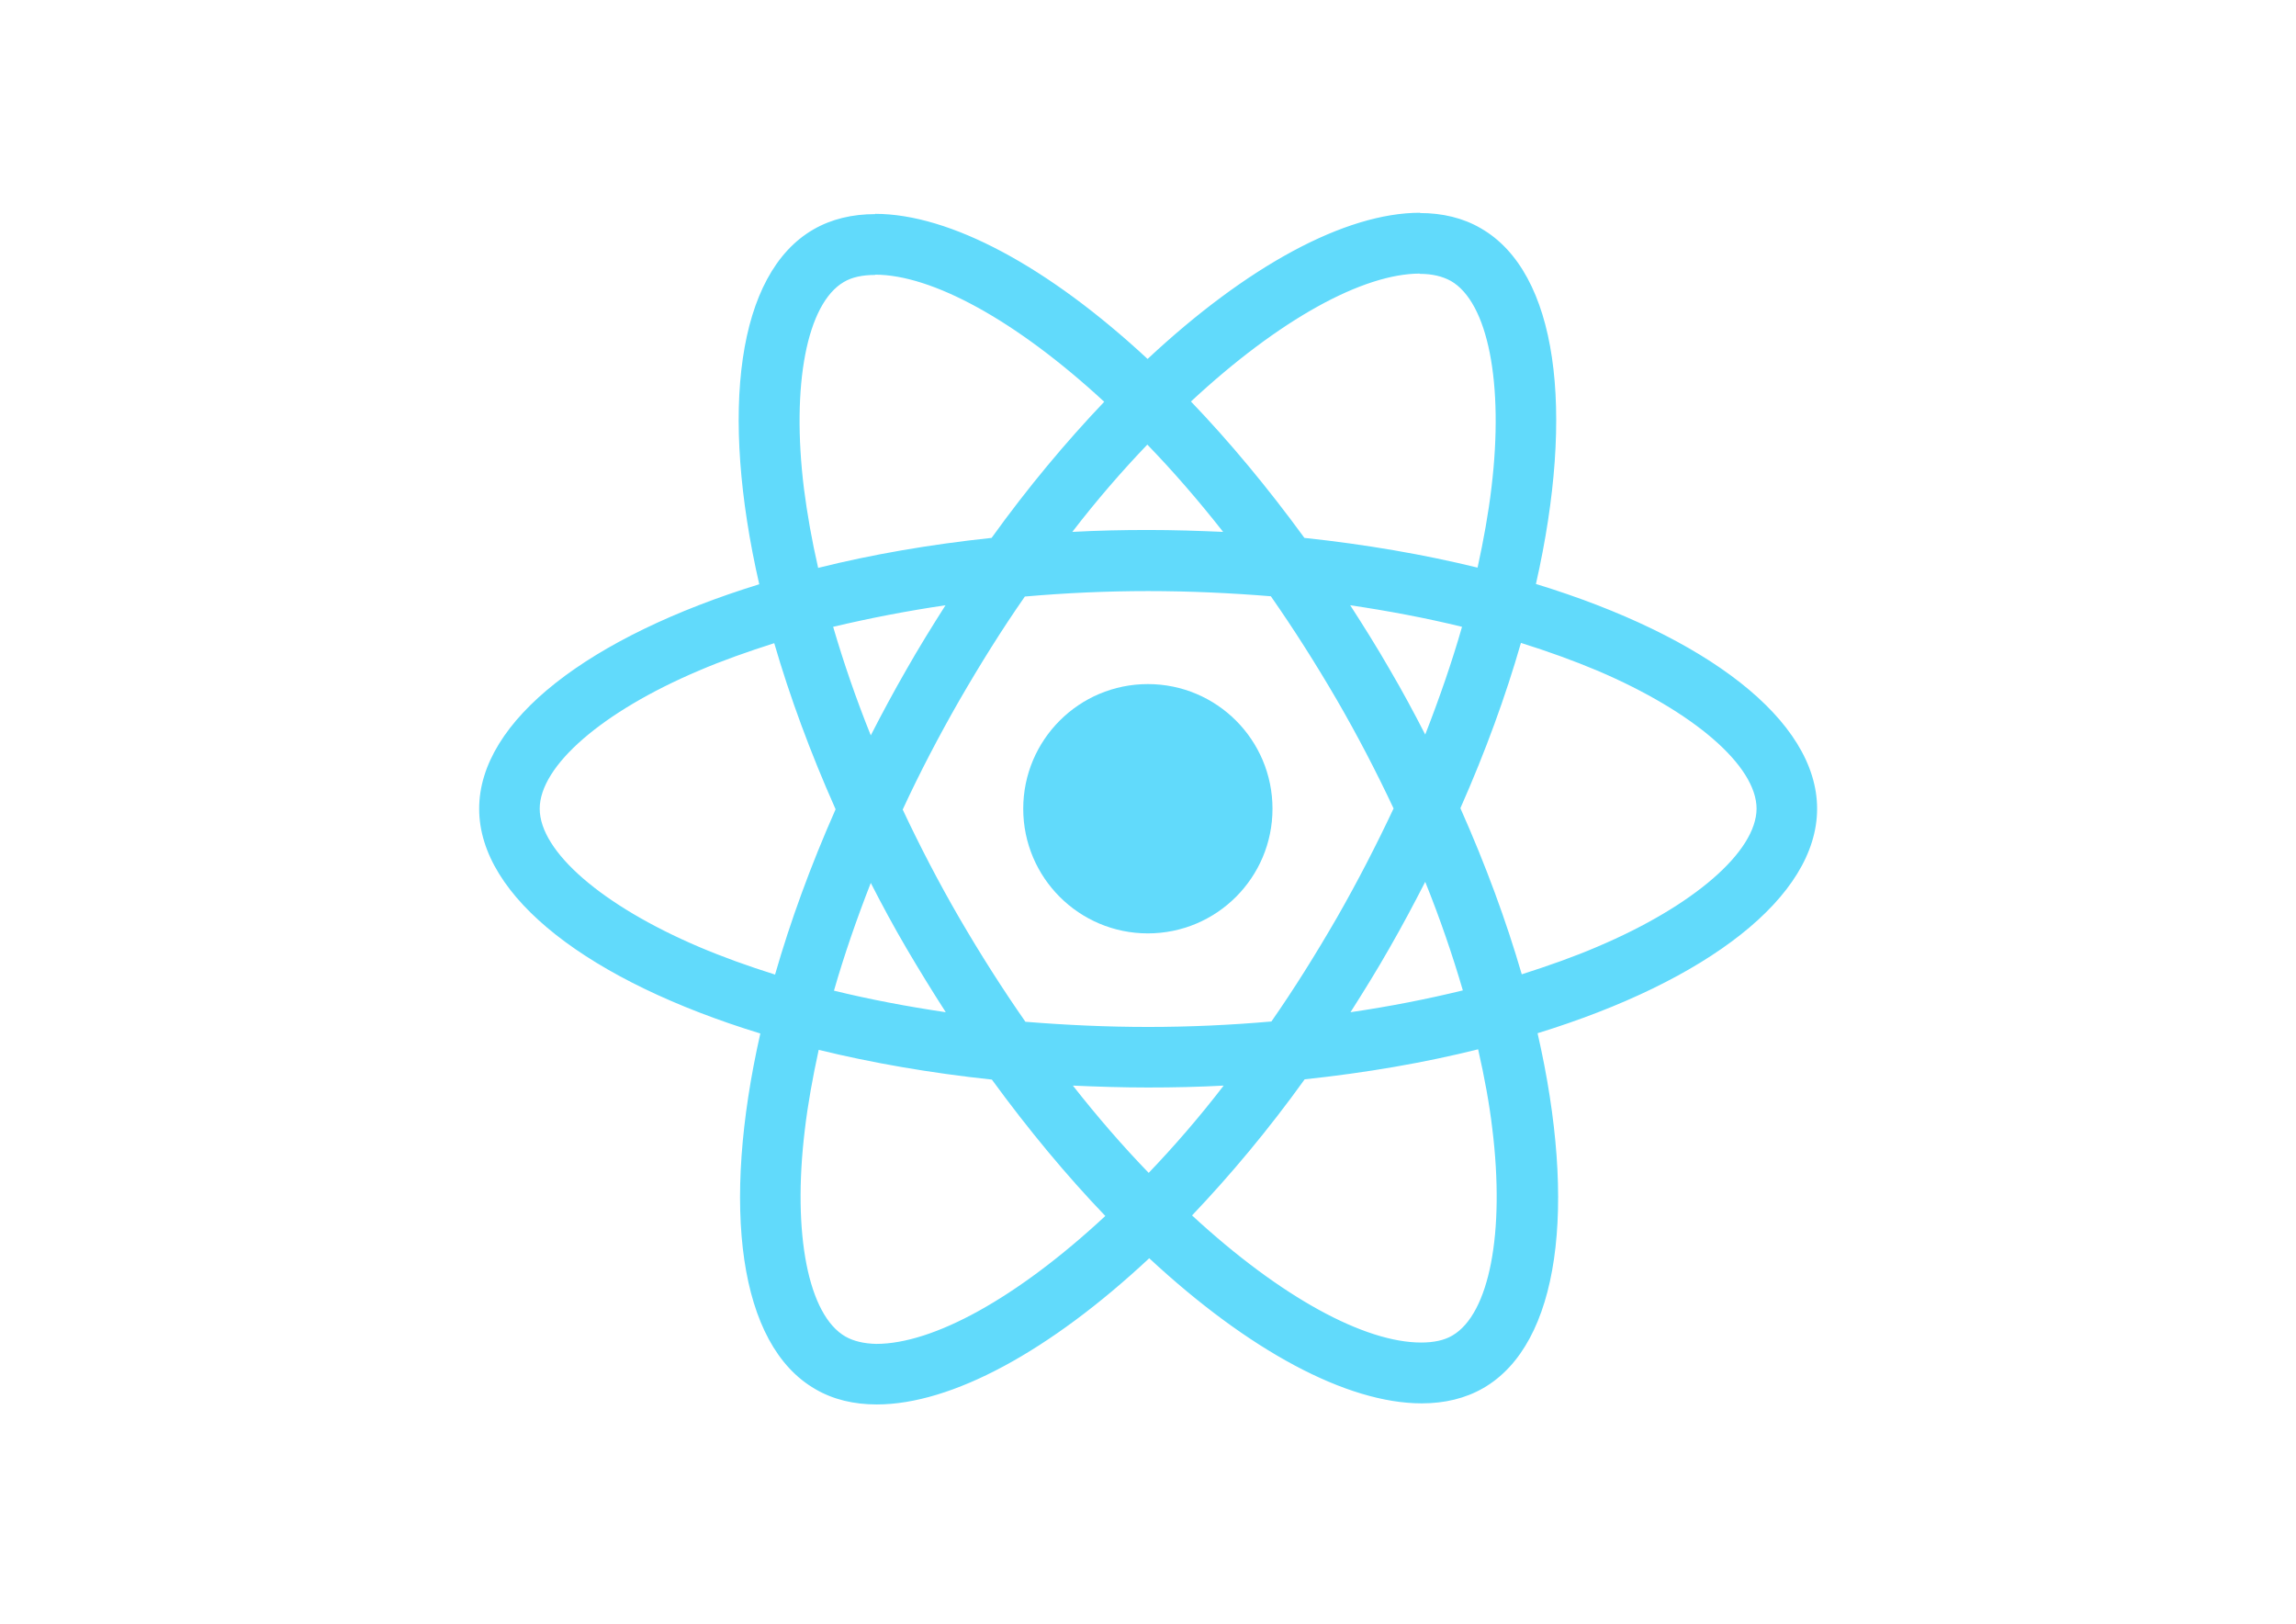
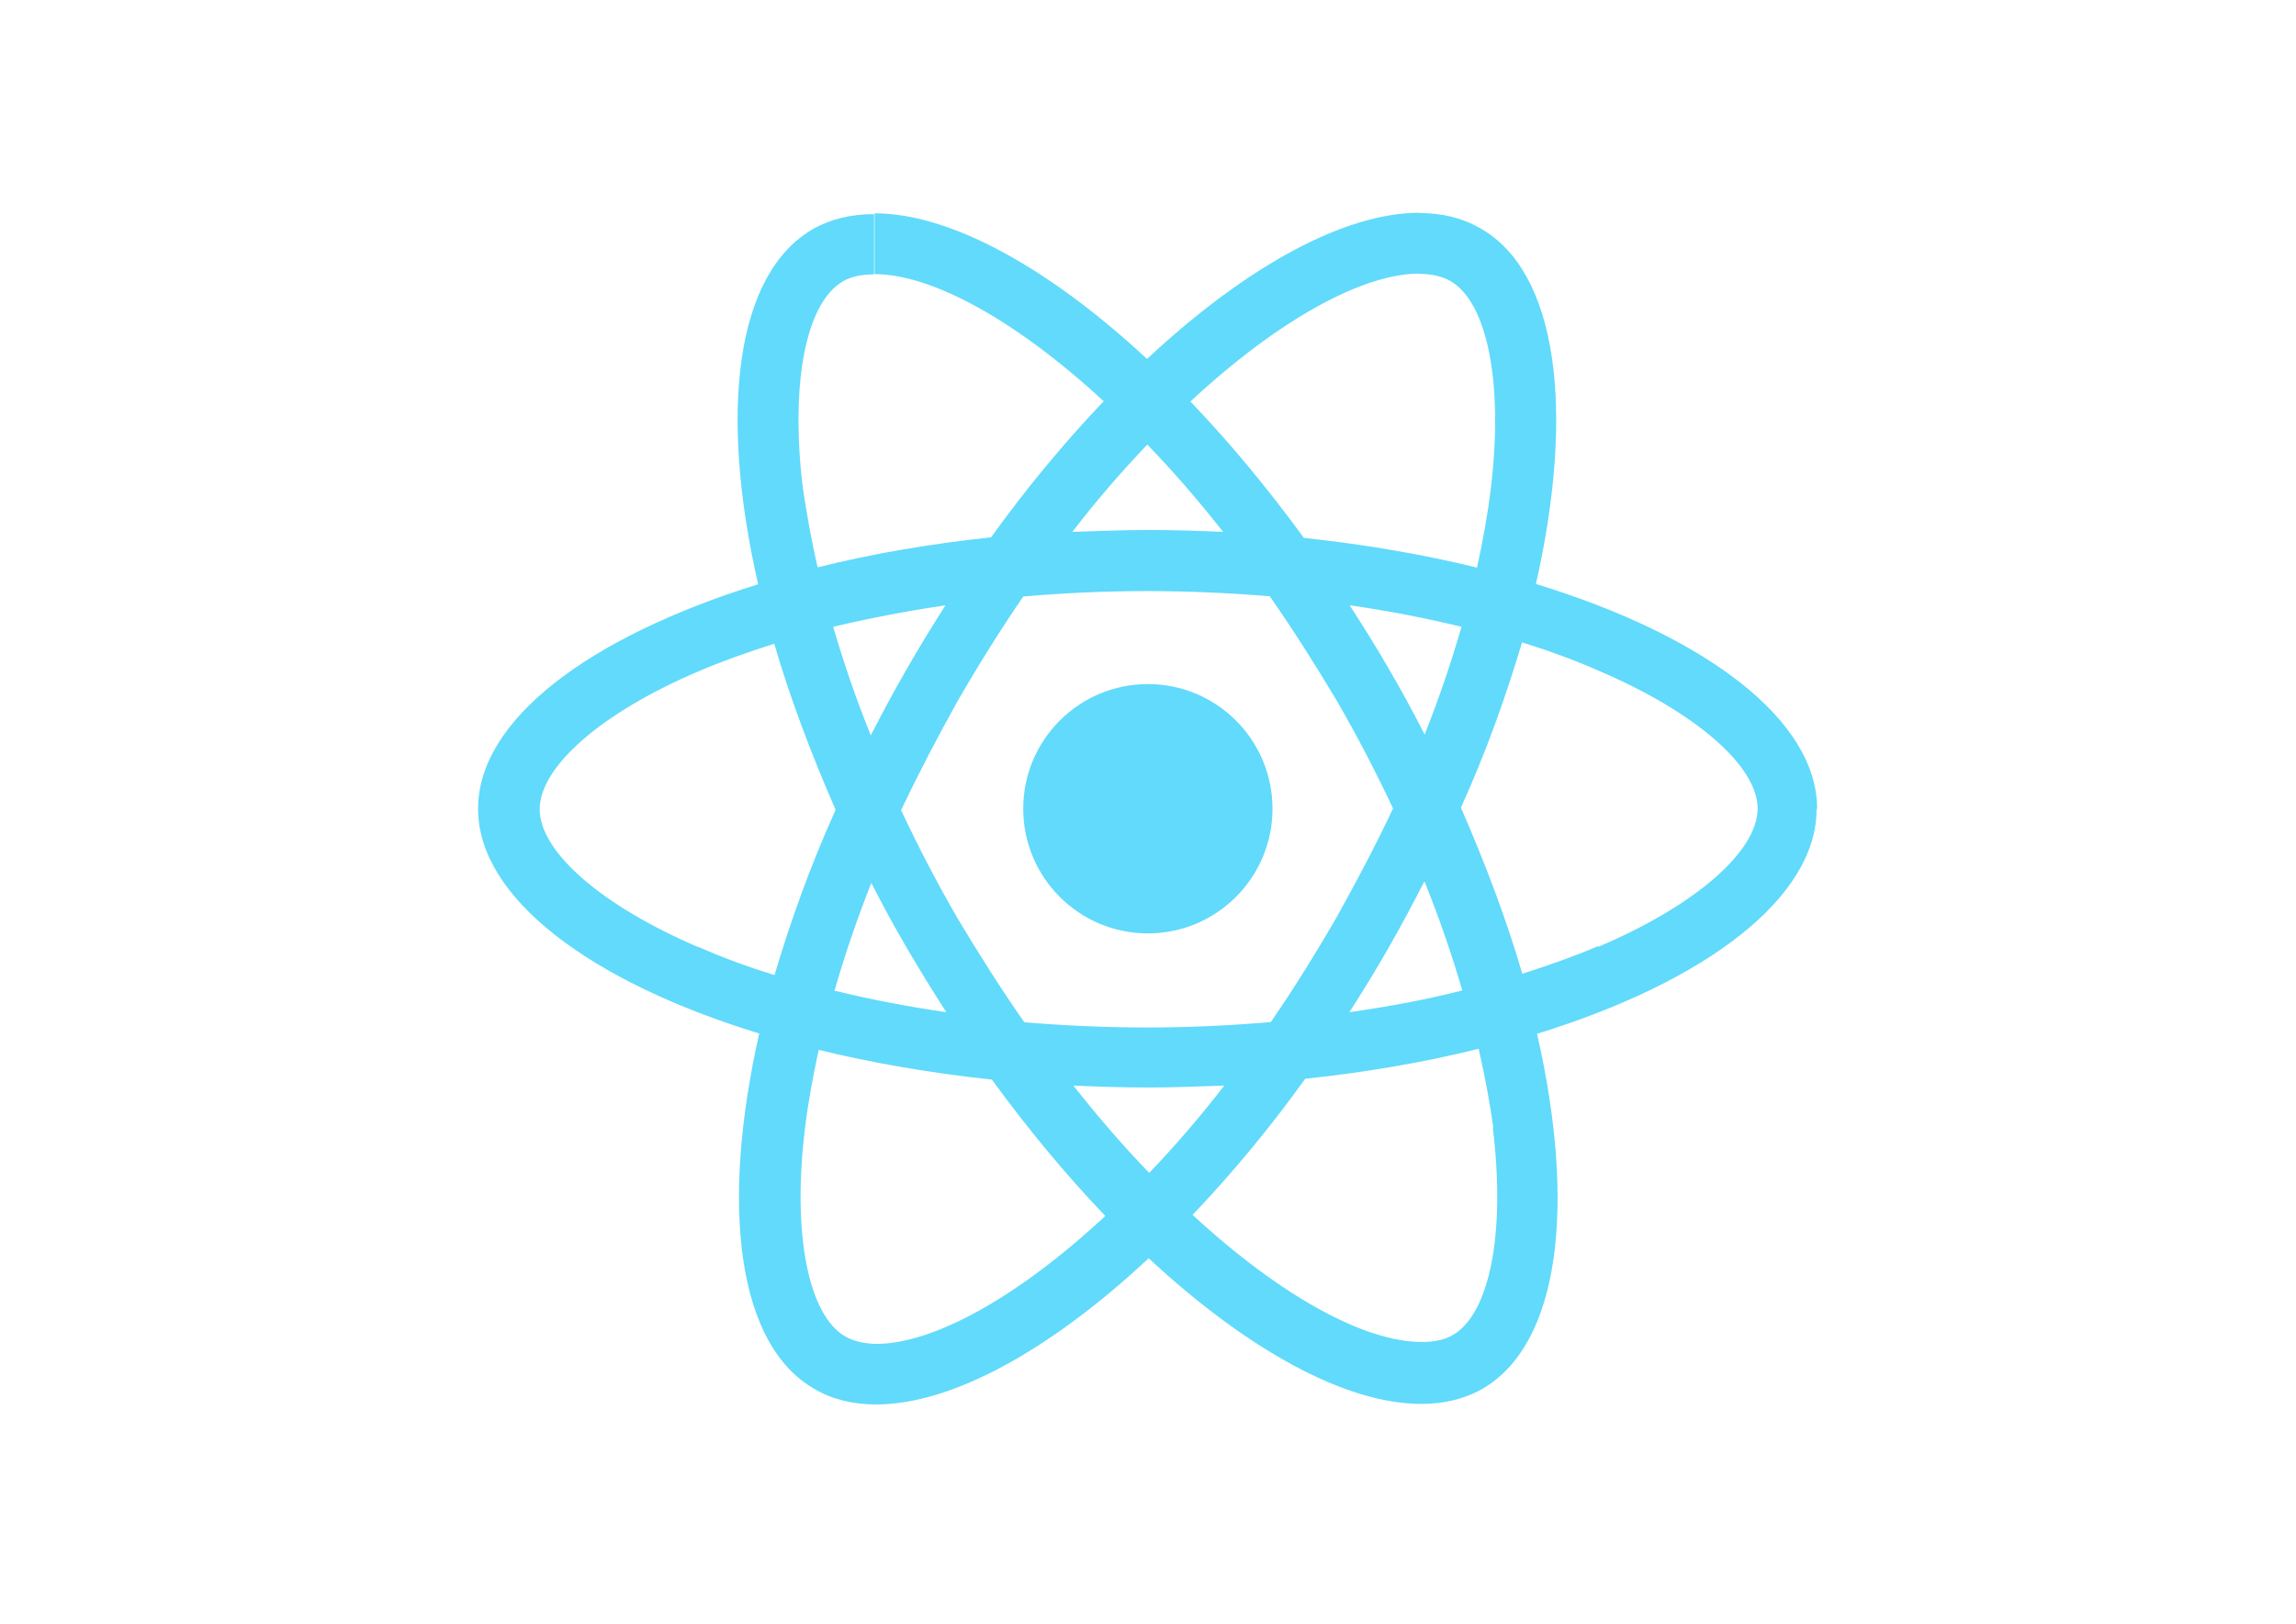
<svg xmlns="http://www.w3.org/2000/svg" viewBox="0 0 841.9 595.3">
  <g fill="#61DAFB">
-     <path d="M666.3 296.5c0-32.5-40.7-63.3-103.1-82.4 14.4-63.6 8-114.2-20.2-130.4-6.5-3.8-14.1-5.6-22.4-5.6v22.3c4.6 0 8.3.9 11.4 2.6 13.6 7.8 19.5 37.5 14.9 75.7-1.1 9.4-2.9 19.3-5.1 29.4-19.6-4.8-41-8.5-63.5-10.9-13.5-18.5-27.5-35.3-41.6-50 32.6-30.3 63.2-46.9 84-46.9V78c-27.5 0-63.5 19.6-99.9 53.6-36.4-33.8-72.4-53.2-99.9-53.2v22.3c20.7 0 51.4 16.5 84 46.6-14 14.7-28 31.4-41.3 49.9-22.6 2.4-44 6.1-63.6 11-2.3-10-4-19.7-5.2-29-4.7-38.2 1.1-67.9 14.6-75.8 3-1.8 6.9-2.6 11.5-2.6V78.5c-8.4 0-16 1.8-22.6 5.6-28.1 16.2-34.4 66.7-19.9 130.1-62.2 19.2-102.7 49.9-102.7 82.3 0 32.5 40.7 63.3 103.1 82.4-14.4 63.6-8 114.2 20.2 130.4 6.5 3.8 14.1 5.6 22.5 5.6 27.5 0 63.5-19.6 99.9-53.6 36.4 33.8 72.4 53.2 99.9 53.2 8.4 0 16-1.8 22.6-5.6 28.1-16.2 34.4-66.7 19.9-130.1 62-19.1 102.5-49.9 102.5-82.3zm-130.2-66.7c-3.7 12.9-8.3 26.2-13.5 39.5-4.1-8-8.4-16-13.1-24-4.6-8-9.5-15.8-14.4-23.4 14.2 2.1 27.9 4.7 41 7.9zm-45.8 106.5c-7.8 13.5-15.8 26.3-24.1 38.2-14.9 1.3-30 2-45.2 2-15.1 0-30.2-.7-45-1.9-8.3-11.9-16.4-24.6-24.2-38-7.6-13.1-14.5-26.4-20.8-39.8 6.2-13.4 13.2-26.8 20.7-39.9 7.8-13.5 15.8-26.3 24.1-38.2 14.9-1.3 30-2 45.2-2 15.1 0 30.2.7 45 1.9 8.3 11.9 16.4 24.6 24.2 38 7.6 13.1 14.5 26.4 20.8 39.8-6.3 13.4-13.2 26.8-20.7 39.9zm32.3-13c5.4 13.4 10 26.8 13.8 39.8-13.1 3.2-26.9 5.9-41.2 8 4.9-7.7 9.8-15.6 14.4-23.7 4.6-8 8.9-16.1 13-24.1zM421.2 430c-9.3-9.6-18.6-20.3-27.8-32 9 .4 18.2.7 27.5.7 9.4 0 18.7-.2 27.8-.7-9 11.7-18.3 22.4-27.5 32zm-74.4-58.9c-14.2-2.1-27.9-4.7-41-7.9 3.7-12.9 8.3-26.2 13.5-39.5 4.1 8 8.4 16 13.1 24 4.7 8 9.5 15.8 14.4 23.4zM420.7 163c9.3 9.6 18.6 20.3 27.8 32-9-.4-18.2-.7-27.5-.7-9.4 0-18.7.2-27.8.7 9-11.7 18.3-22.4 27.5-32zm-74 58.9c-4.9 7.7-9.8 15.6-14.4 23.7-4.6 8-8.9 16-13 24-5.4-13.4-10-26.8-13.8-39.8 13.1-3.1 26.9-5.8 41.2-7.9zm-90.5 125.2c-35.4-15.1-58.3-34.9-58.3-50.6 0-15.7 22.9-35.6 58.3-50.6 8.6-3.7 18-7 27.7-10.1 5.7 19.6 13.2 40 22.5 60.9-9.2 20.8-16.6 41.1-22.2 60.6-9.9-3.1-19.3-6.5-28-10.2zM310 490c-13.6-7.8-19.5-37.5-14.9-75.7 1.1-9.4 2.9-19.3 5.1-29.4 19.6 4.8 41 8.5 63.5 10.9 13.5 18.5 27.5 35.3 41.6 50-32.6 30.3-63.2 46.9-84 46.9-4.5-.1-8.3-1-11.3-2.7zm237.2-76.2c4.7 38.2-1.1 67.9-14.6 75.8-3 1.8-6.9 2.6-11.5 2.6-20.7 0-51.4-16.5-84-46.6 14-14.7 28-31.4 41.3-49.9 22.6-2.4 44-6.1 63.6-11 2.3 10.1 4.1 19.8 5.2 29.1zm38.5-66.7c-8.6 3.7-18 7-27.7 10.1-5.7-19.6-13.2-40-22.5-60.9 9.2-20.8 16.6-41.1 22.2-60.6 9.9 3.1 19.3 6.5 28.1 10.2 35.4 15.1 58.3 34.9 58.3 50.6-.1 15.7-23 35.6-58.4 50.6zM320.8 78.4z" />
+     <path d="M666.3 296.5c0-32.5-40.7-63.3-103.1-82.4 14.4-63.6 8-114.4-20.4-130.4-6.5-3.8-14.1-5.6-22.4-5.6v22.3c4.6 0 8.3.9 11.4 2.6 13.6 7.8 19.5 37.5 14.9 75.7-1.1 9.4-2.9 19.3-5.1 29.4-19.6-4.8-41-8.5-63.5-10.9-13.5-18.5-27.5-35.3-41.6-50 32.6-30.3 63.4-46.9 84-46.9V78c-27.5 0-63.5 19.6-99.9 53.6-36.4-33.8-72.4-53.4-99.9-53.4v22.3c20.7 0 51.4 16.5 84 46.6-14 14.7-28 31.4-41.3 49.9-22.6 2.4-44 6.1-63.6 11-2.3-10-4-19.7-5.4-29-4.7-38.4 1.1-67.9 14.6-75.8 3-1.8 6.9-2.6 11.5-2.6V78.5c-8.4 0-16 1.8-22.6 5.6-28.1 16.4-34.4 66.7-19.9 130.1-62.4 19.4-102.7 49.9-102.7 82.3 0 32.5 40.7 63.3 103.1 82.4-14.4 63.6-8 114.4 20.4 130.4 6.5 3.8 14.1 5.6 22.5 5.6 27.5 0 63.5-19.6 99.9-53.6 36.4 33.8 72.4 53.4 99.9 53.4 8.4 0 16-1.8 22.6-5.6 28.1-16.4 34.4-66.7 19.9-130.1 62-19.1 102.5-49.9 102.5-82.3zm-130.4-66.7c-3.7 12.9-8.3 26.4-13.5 39.5-4.1-8-8.4-16-13.1-24-4.6-8-9.5-15.8-14.4-23.4 14.4 2.1 27.9 4.7 41 7.9zm-45.8 106.5c-7.8 13.5-15.8 26.3-24.1 38.4-14.9 1.3-30 2-45.4 2-15.1 0-30.4-.7-45-1.9-8.3-11.9-16.4-24.6-24.4-38-7.6-13.1-14.5-26.4-20.8-39.8 6.4-13.4 13.4-26.8 20.7-39.9 7.8-13.5 15.8-26.3 24.1-38.4 14.9-1.3 30-2 45.4-2 15.1 0 30.4.7 45 1.9 8.3 11.9 16.4 24.6 24.4 38 7.6 13.1 14.5 26.4 20.8 39.8-6.3 13.4-13.4 26.8-20.7 39.9zm32.3-13c5.4 13.4 10 26.8 13.8 39.8-13.1 3.4-26.9 5.9-41.4 8 4.9-7.7 9.8-15.6 14.4-23.7 4.6-8 8.9-16.1 13-24.1zM421.4 430c-9.3-9.6-18.6-20.3-27.8-32 9 .4 18.4.7 27.5.7 9.4 0 18.7-.4 27.8-.7-9 11.7-18.3 22.4-27.5 32zm-74.4-58.9c-14.4-2.1-27.9-4.7-41-7.9 3.7-12.9 8.3-26.4 13.5-39.5 4.1 8 8.4 16 13.1 24 4.7 8 9.5 15.8 14.4 23.4zM420.7 163c9.3 9.6 18.6 20.3 27.8 32-9-.4-18.4-.7-27.5-.7-9.4 0-18.7.4-27.8.7 9-11.7 18.3-22.4 27.5-32zm-74 58.9c-4.9 7.7-9.8 15.6-14.4 23.7-4.6 8-8.9 16-13 24-5.4-13.4-10-26.8-13.8-39.8 13.1-3.1 26.9-5.8 41.4-7.9zm-90.5 125.4c-35.4-15.1-58.3-34.9-58.3-50.6 0-15.7 22.9-35.6 58.3-50.6 8.6-3.7 18-7 27.7-10.1 5.7 19.6 13.4 40 22.5 60.9-9.4 20.8-16.6 41.1-22.4 60.6-9.9-3.1-19.3-6.5-28-10.4zM310 490c-13.6-7.8-19.5-37.5-14.9-75.7 1.1-9.4 2.9-19.3 5.1-29.4 19.6 4.8 41 8.5 63.5 10.9 13.5 18.5 27.5 35.3 41.6 50-32.6 30.3-63.4 46.9-84 46.9-4.5-.1-8.3-1-11.3-2.7zm237.4-76.4c4.7 38.4-1.1 67.9-14.6 75.8-3 1.8-6.9 2.6-11.5 2.6-20.7 0-51.4-16.5-84-46.6 14-14.7 28-31.4 41.3-49.9 22.6-2.4 44-6.1 63.6-11 2.3 10.1 4.1 19.8 5.4 29.1zm38.5-66.7c-8.6 3.7-18 7-27.7 10.1-5.7-19.6-13.4-40-22.5-60.9 9.4-20.8 16.6-41.1 22.4-60.6 9.9 3.1 19.3 6.5 28.1 10.4 35.4 15.1 58.3 34.9 58.3 50.6-.1 15.7-23 35.6-58.4 50.6zM320.8 78.4z" />
    <circle cx="420.9" cy="296.5" r="45.7" />
    <path d="M520.5 78.1z" />
  </g>
</svg>
